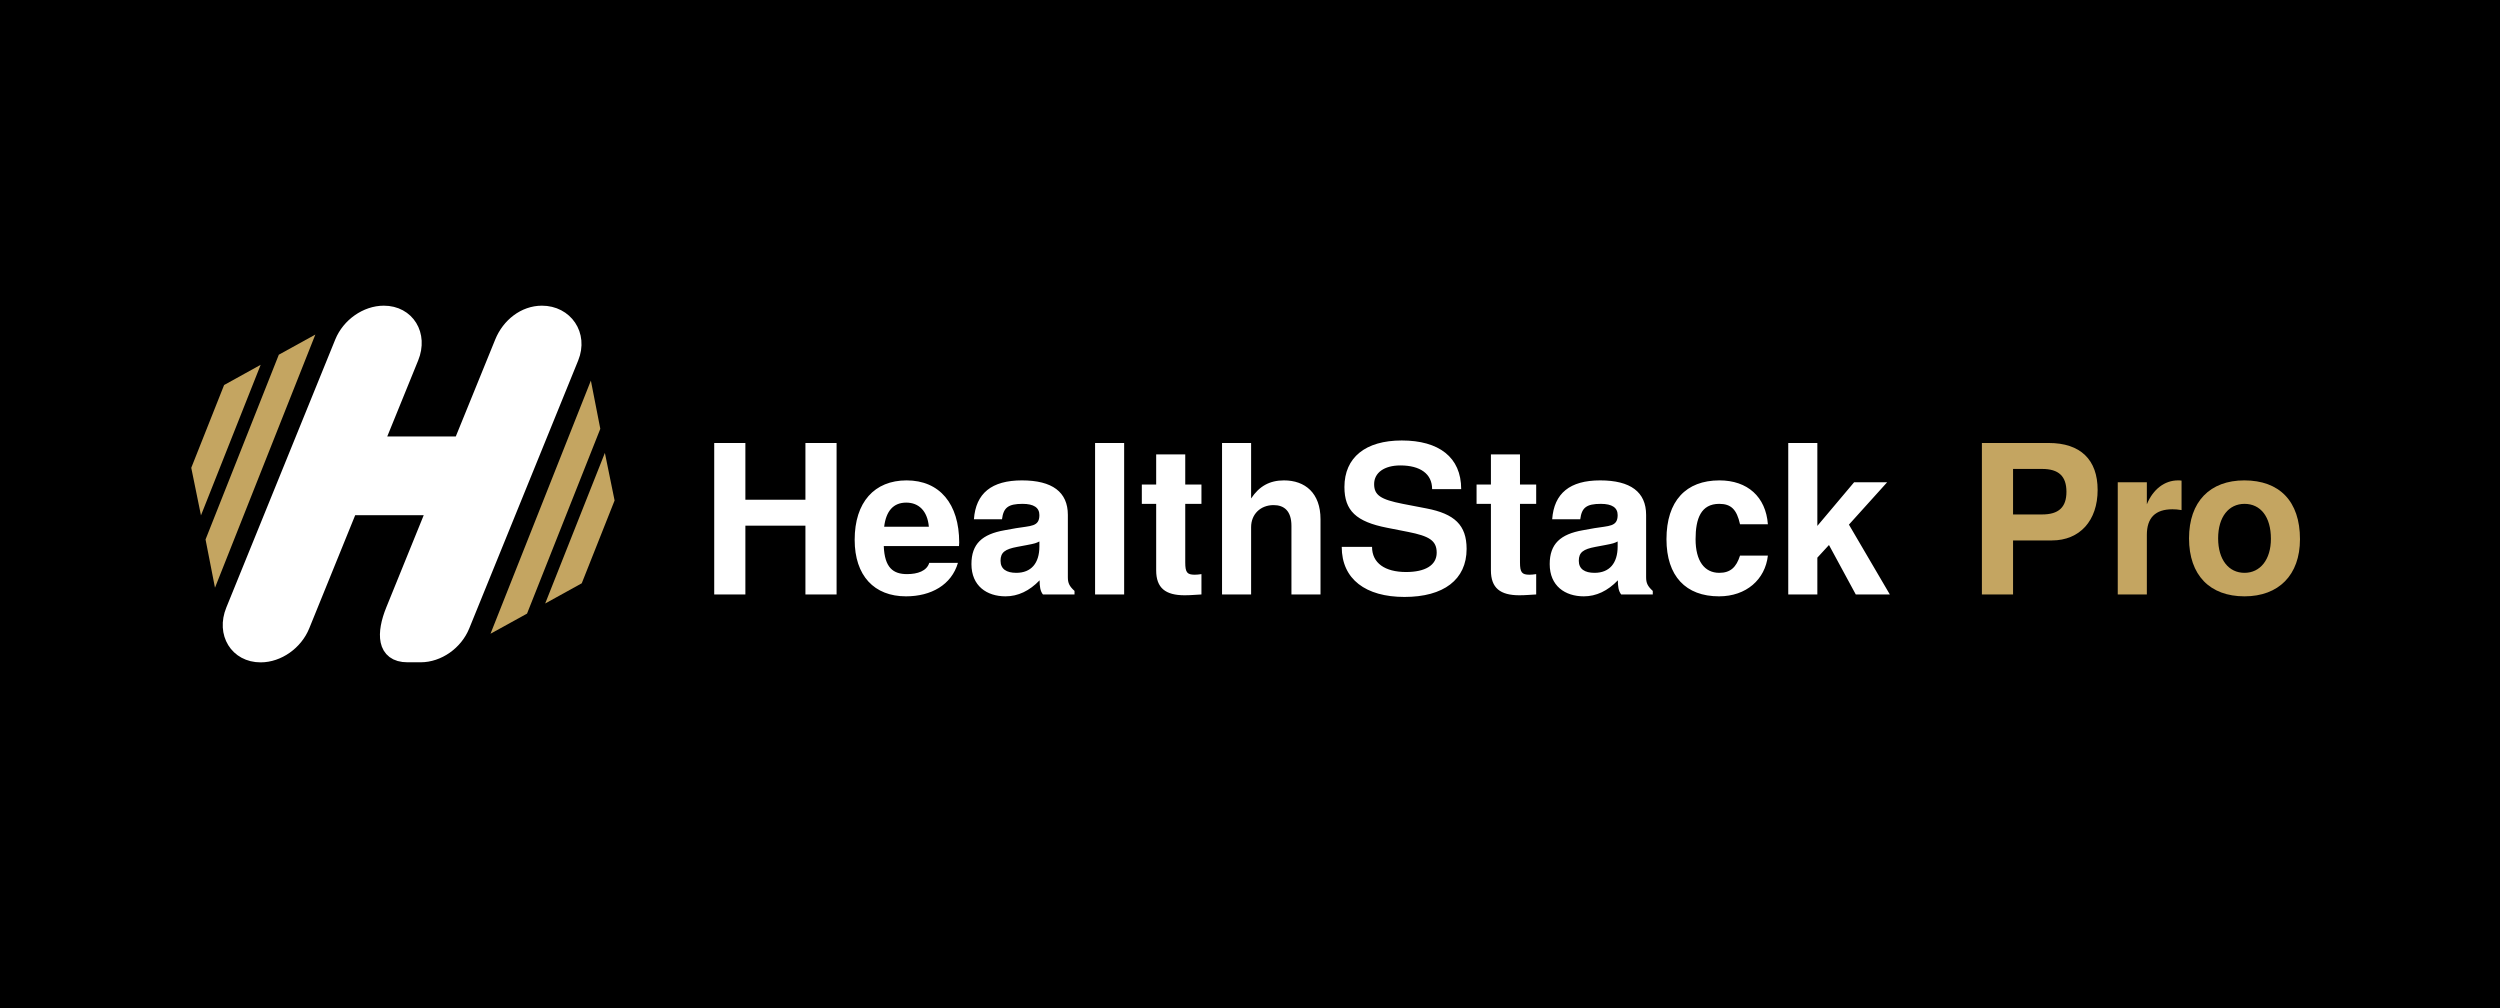
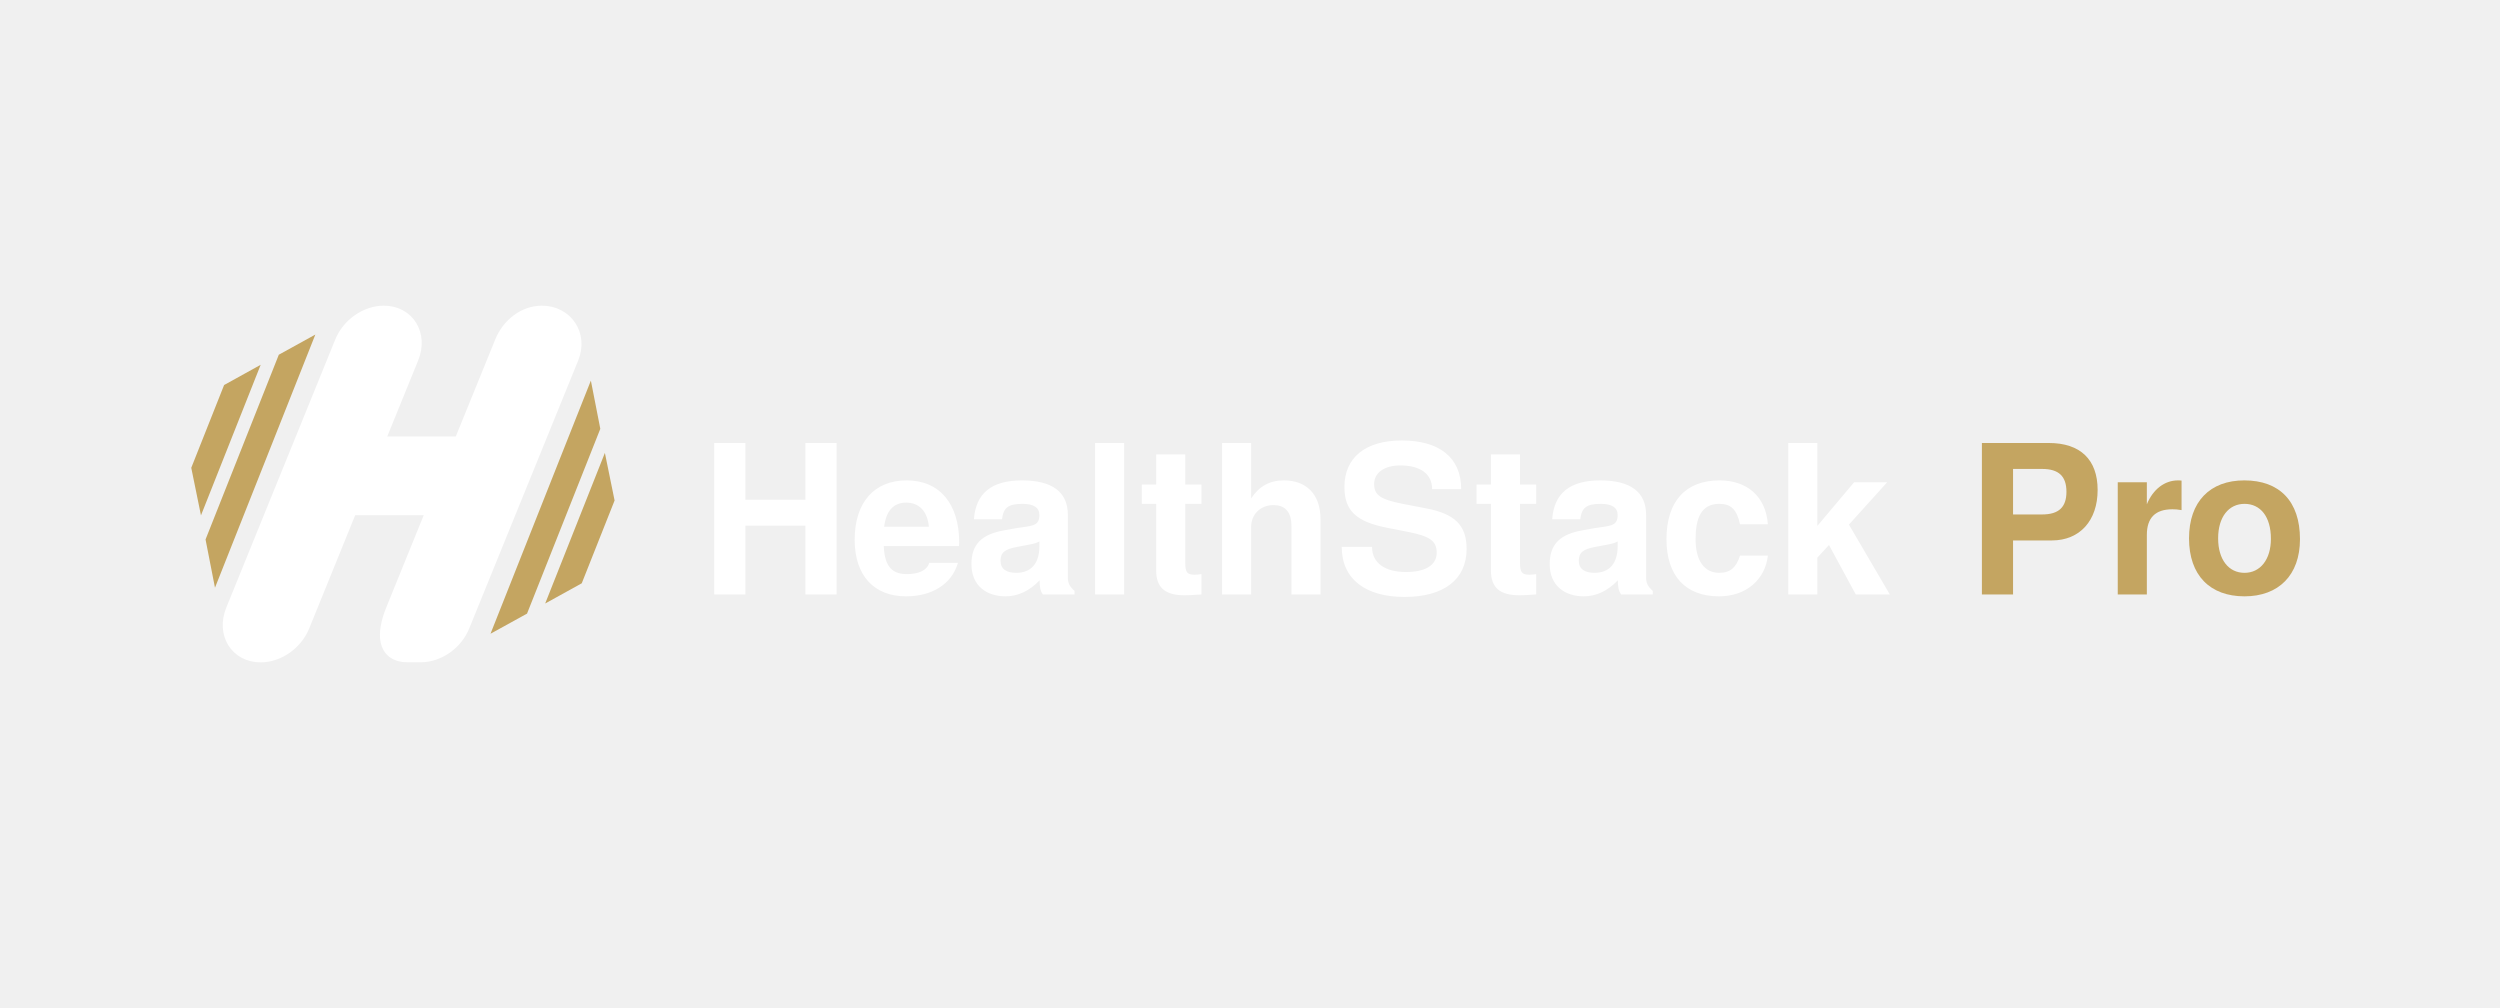
<svg xmlns="http://www.w3.org/2000/svg" id="Capa_1" data-name="Capa 1" width="1290" height="520" viewBox="0 0 1290 520">
-   <rect x="-2" y="-2" width="1297" height="527" />
  <text transform="translate(361.24 306.74)" style="font-size:107.217px;fill:#fff;font-family:HelveticaNeue-Bold, Helvetica Neue;font-weight:700">HealthStack<tspan x="623.46" y="0" style="fill!:#000"> </tspan>
    <tspan x="653.26" y="0" style="fill:#c4a561">P</tspan>
    <tspan x="724.77" y="0" style="fill:#c4a561;letter-spacing:-0.018em">r</tspan>
    <tspan x="764.55" y="0" style="fill:#c4a561">o</tspan>
  </text>
  <path d="M217.05,337.74h-6.8c-12,0-12-11-7.24-22.77l21.58-53.14h-44l-24.75,60.95c-3.54,8.72-12.45,15-21.36,15h0c-12,0-18.8-11-14-22.78l56.22-138.32c3.55-8.71,12.45-14.95,21.36-14.95h0c12,0,18.8,11.05,14,22.78l-18.19,44.72h44l21.38-52.56c3.55-8.71,11.48-14.94,20.39-14.94h0c12,0,19.77,11.05,15,22.78L238.41,322.79C234.87,331.51,226,337.74,217.05,337.74Z" style="fill:#fff;stroke:#fff;stroke-miterlimit:10;stroke-width:8px" />
  <polygon points="304.89 196.39 253.1 327.01 271.95 316.62 309.76 221.27 304.89 196.39" style="fill:#c4a561" />
  <polygon points="317.13 258.25 300.18 300.98 281.31 311.41 312.12 233.7 317.13 258.25" style="fill:#c4a561" />
  <polygon points="110.93 303.26 162.72 172.63 143.87 183.03 106.06 278.37 110.93 303.26" style="fill:#c4a561" />
  <polygon points="98.69 241.39 115.64 198.67 134.51 188.23 103.7 265.94 98.69 241.39" style="fill:#c4a561" />
</svg>
